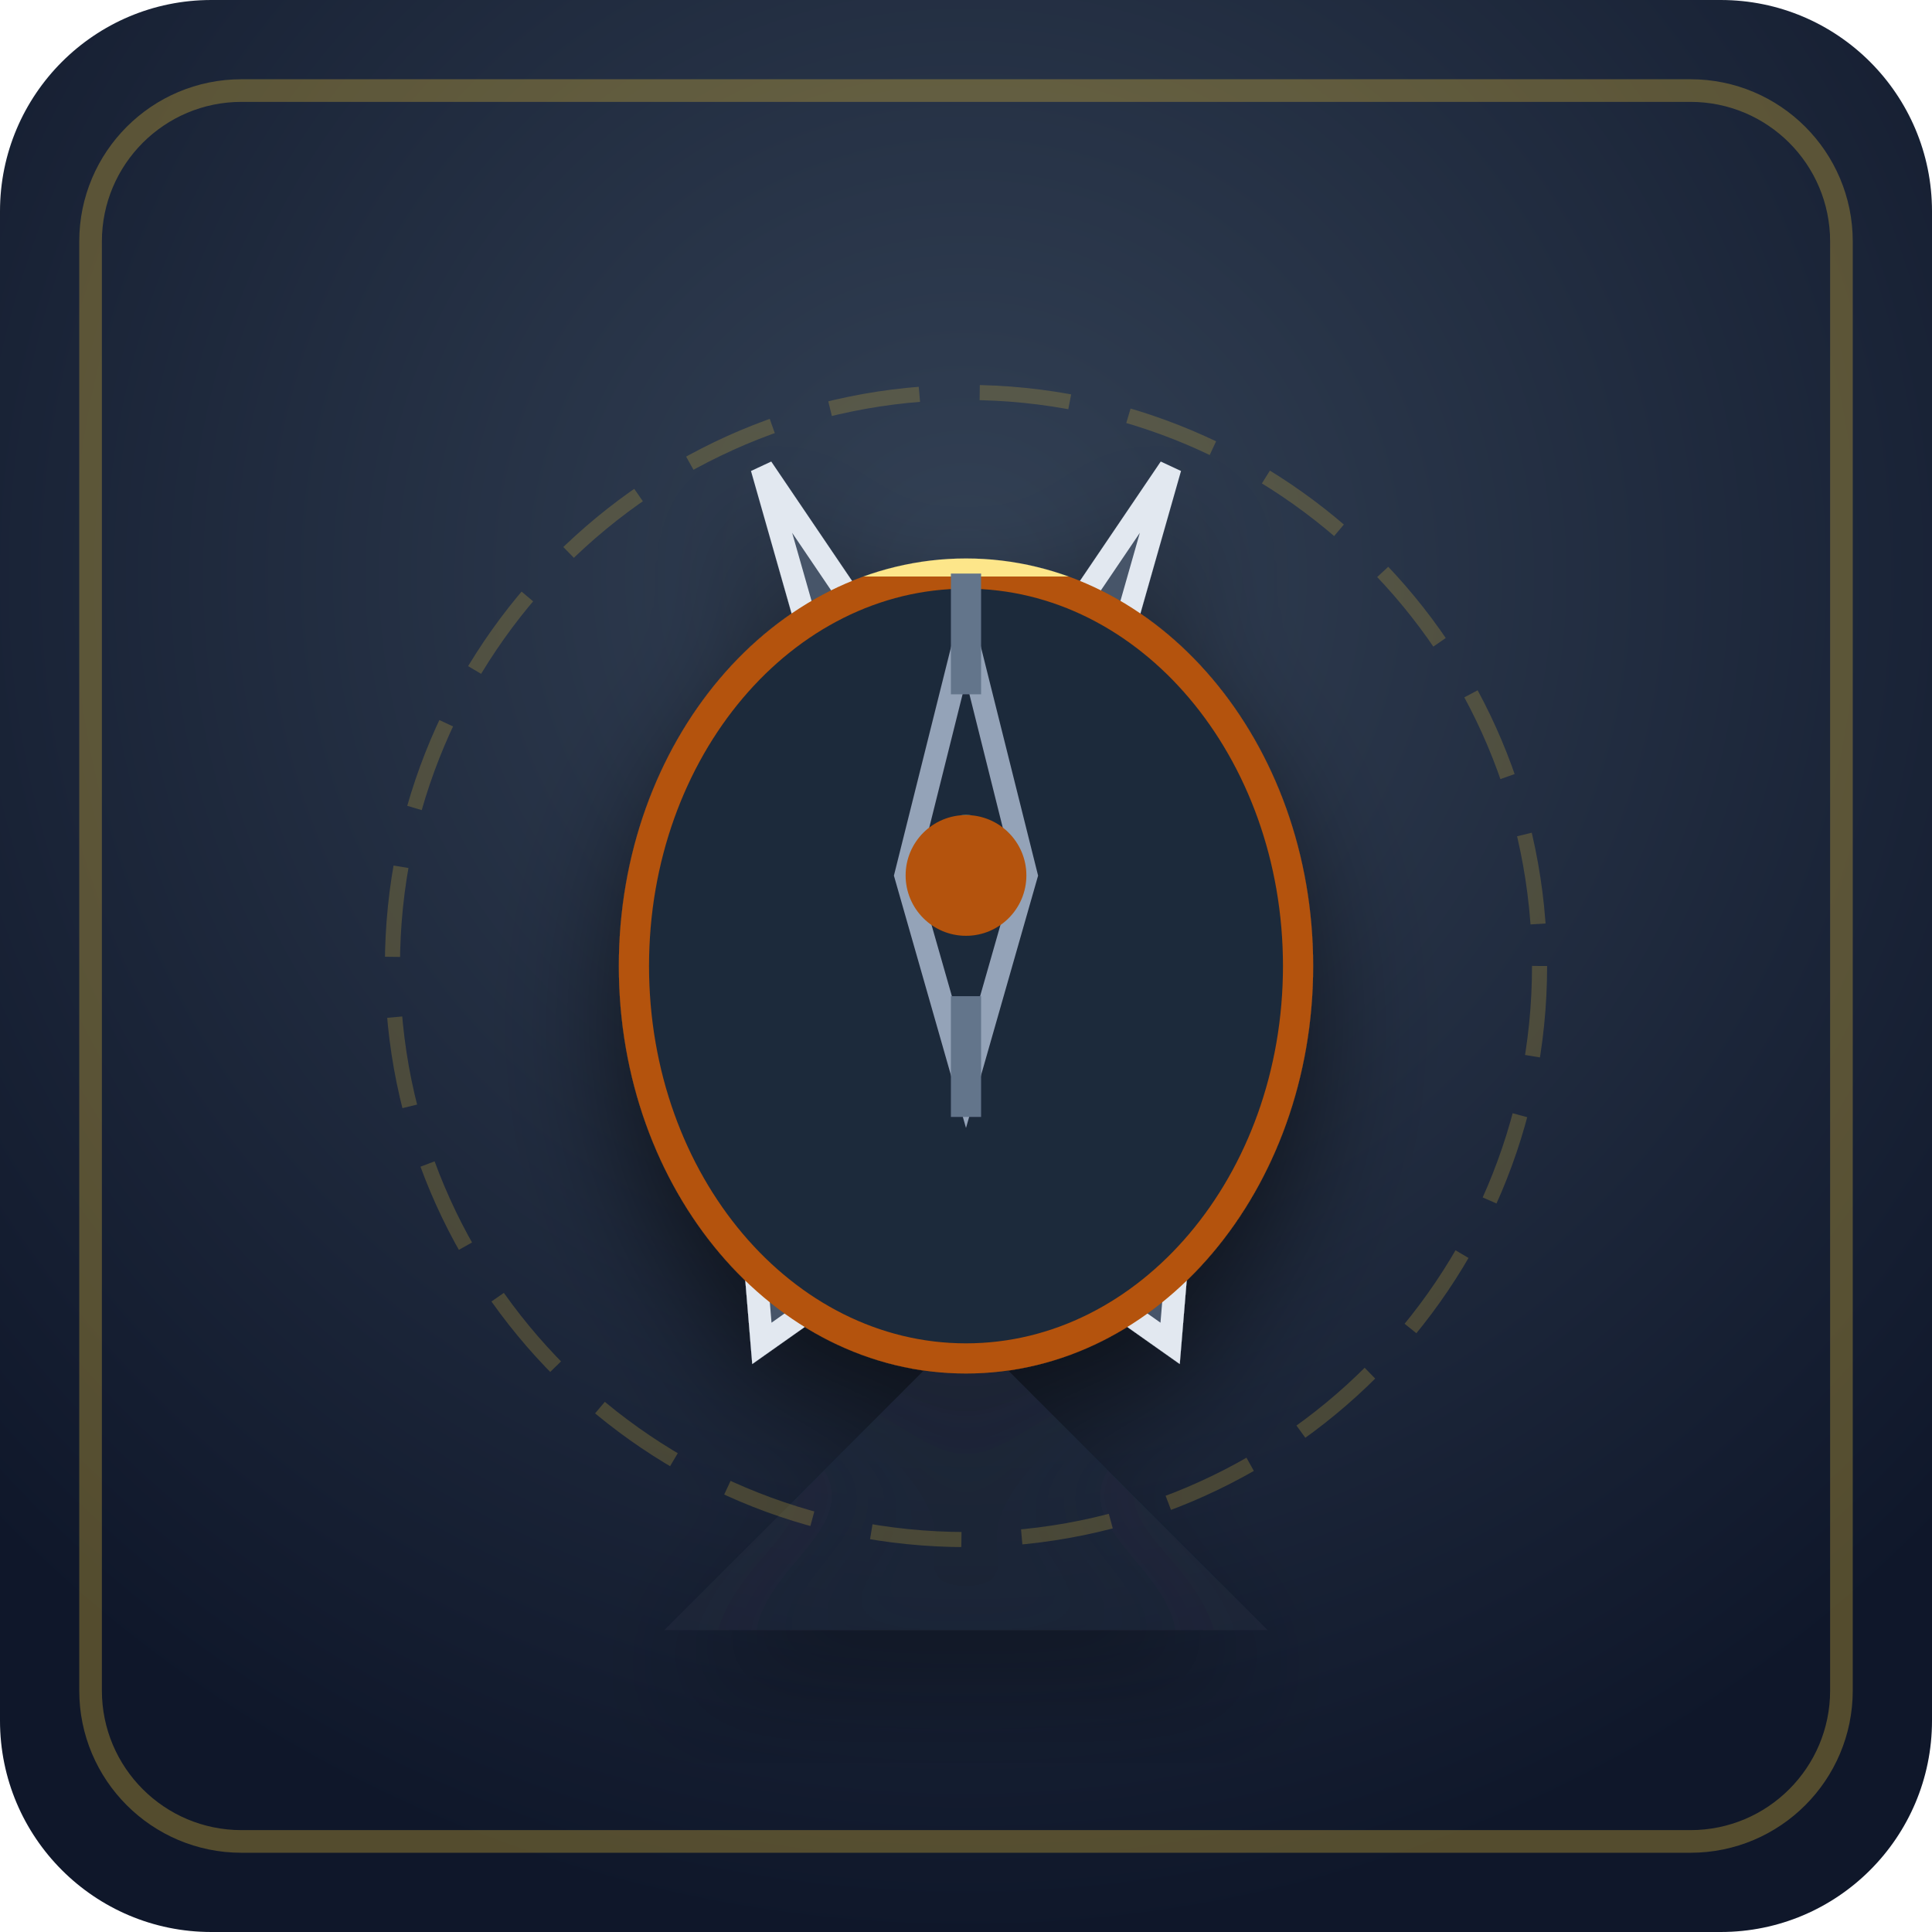
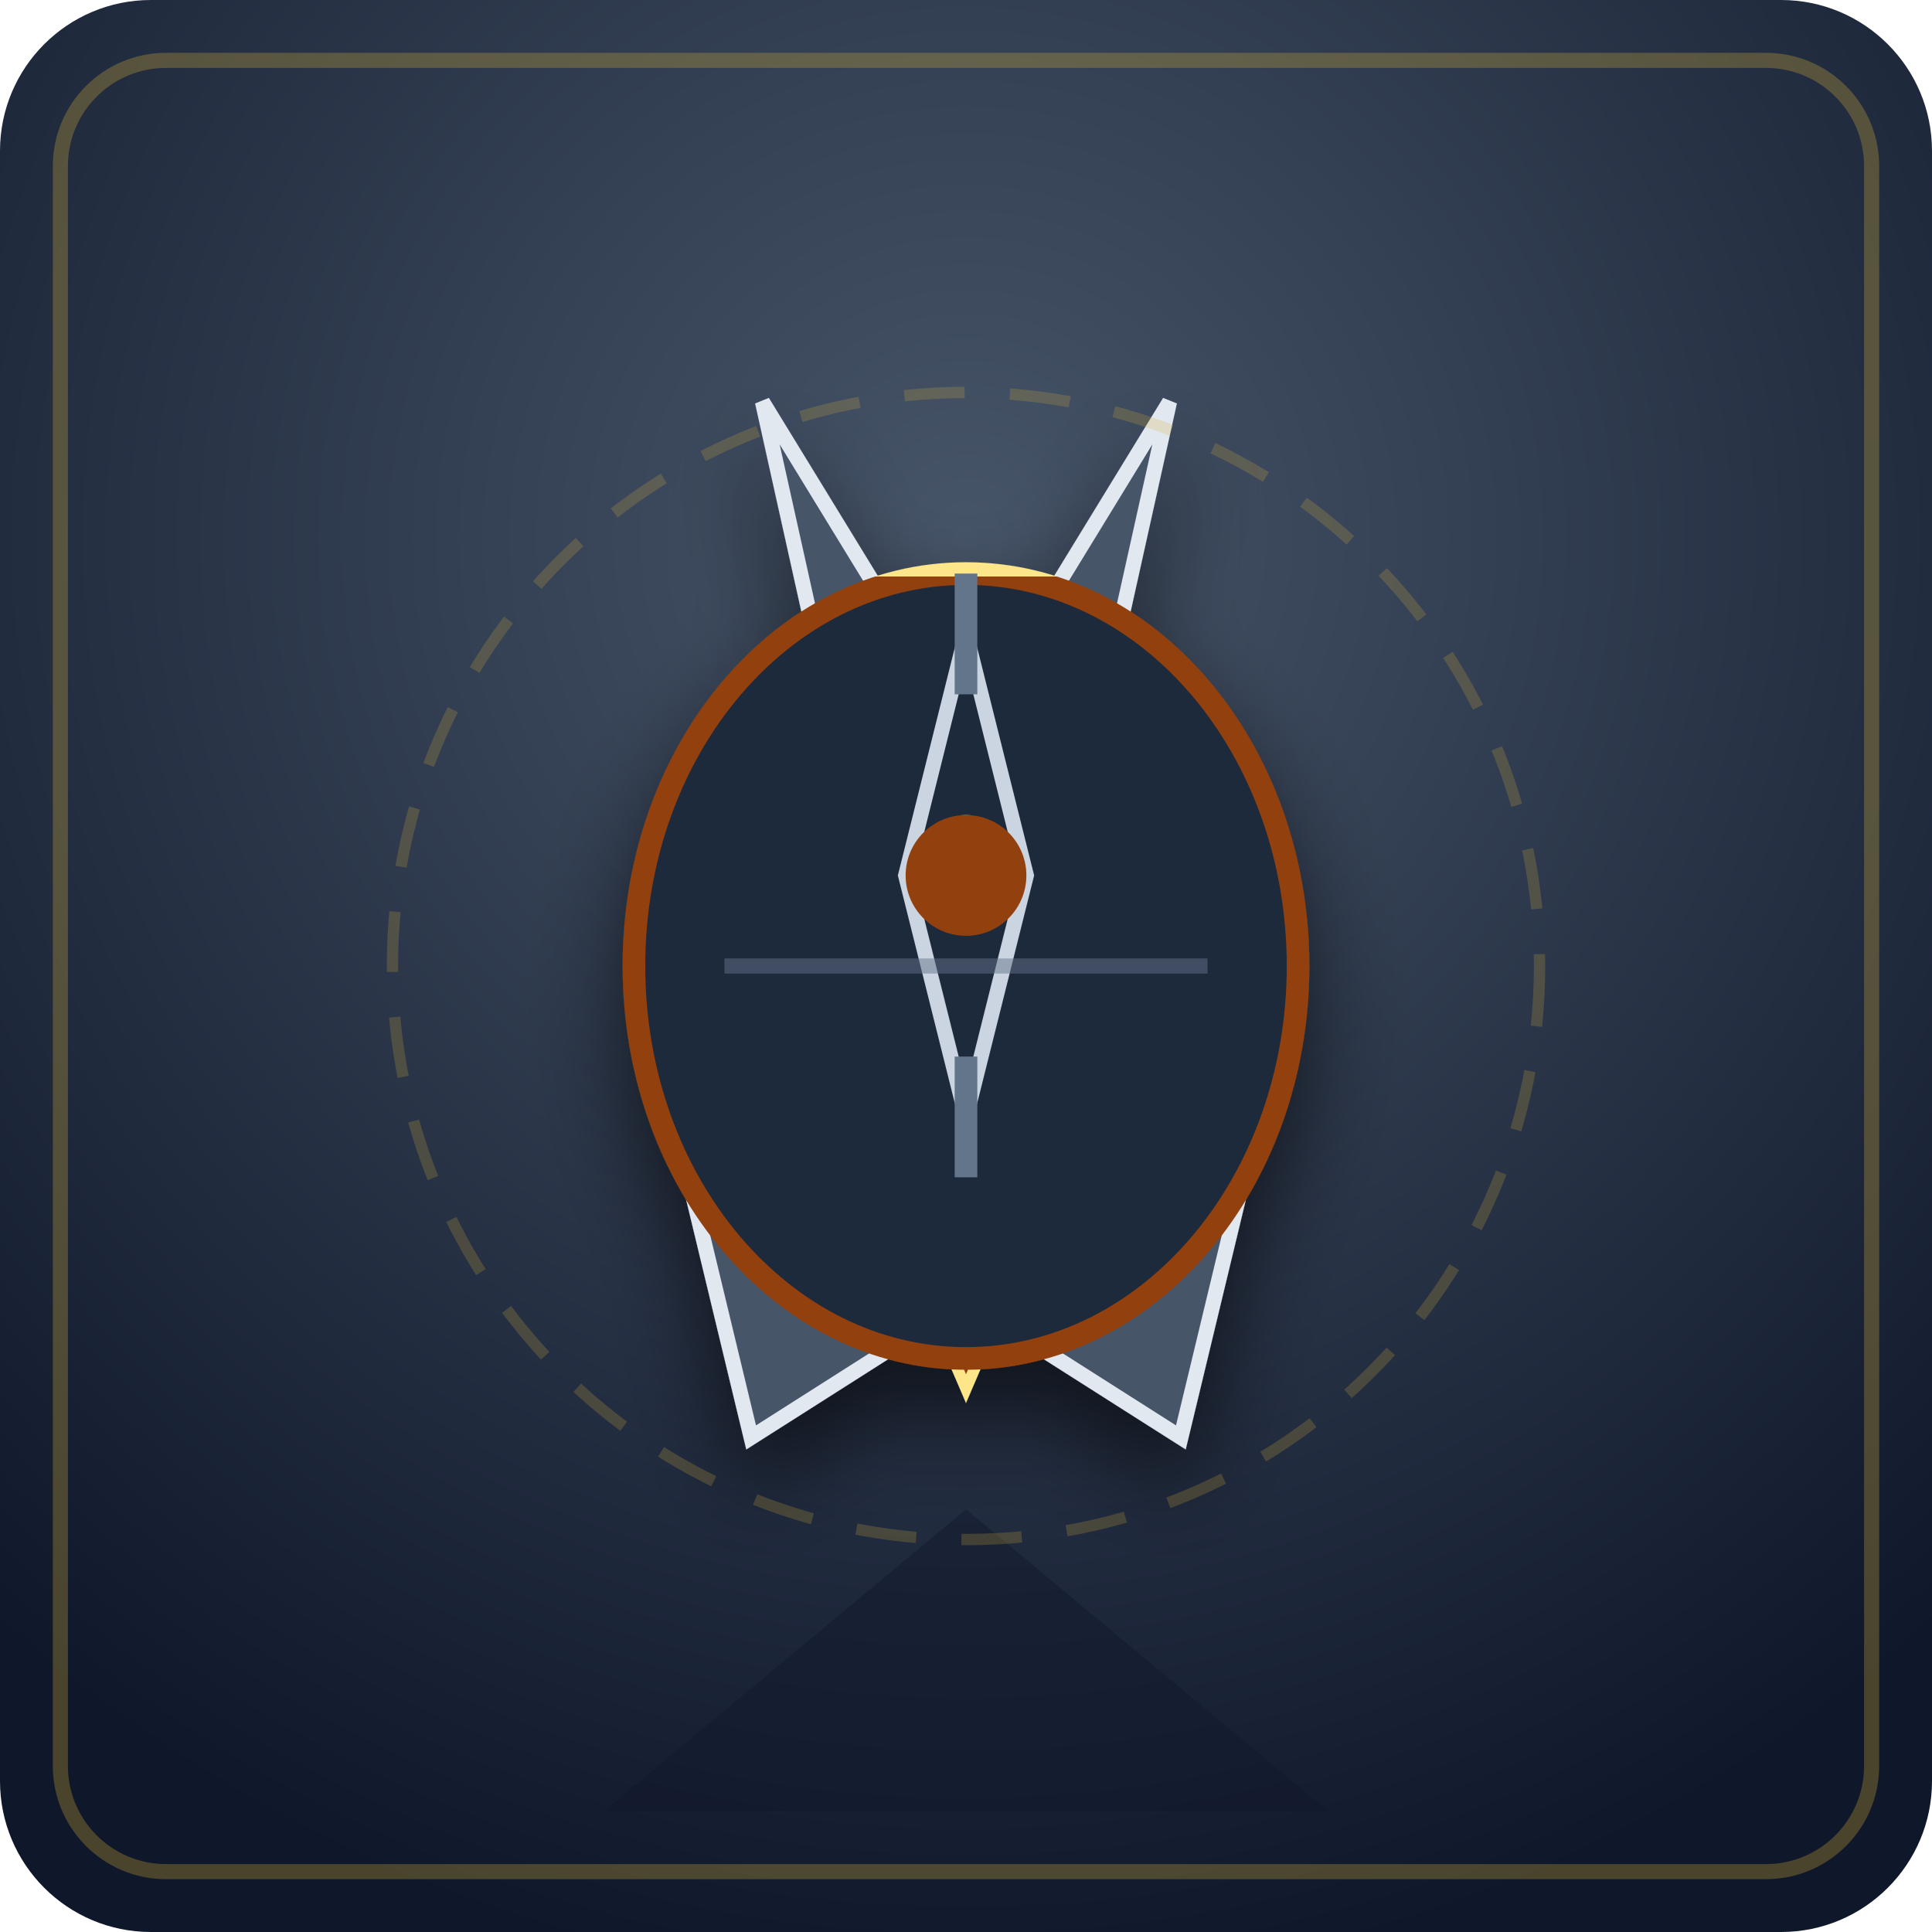
- <svg xmlns="http://www.w3.org/2000/svg" viewBox="0 0 128 128" role="img" aria-label="Train combat">
+ <svg xmlns="http://www.w3.org/2000/svg" viewBox="0 0 256 256" role="img" aria-label="Train combat">
  <defs>
-     <radialGradient id="tBg" cx="50%" cy="30%" r="70%">
-       <stop offset="0%" stop-color="#334155" />
+     <radialGradient id="tBg" cx="50%" cy="28%" r="75%">
+       <stop offset="0%" stop-color="#475569" />
      <stop offset="100%" stop-color="#0f172a" />
    </radialGradient>
    <linearGradient id="tBlade" x1="0" y1="0" x2="1" y2="1">
-       <stop stop-color="#f1f5f9" />
+       <stop stop-color="#f8fafc" />
      <stop stop-color="#475569" />
    </linearGradient>
    <linearGradient id="tShield" x1="0" y1="0" x2="0" y2="1">
-       <stop stop-color="#64748b" />
+       <stop stop-color="#94a3b8" />
      <stop stop-color="#1e293b" />
    </linearGradient>
    <linearGradient id="tGold" x1="0" y1="0" x2="0" y2="1">
      <stop stop-color="#fde68a" />
-       <stop stop-color="#b45309" />
+       <stop stop-color="#92400e" />
    </linearGradient>
    <filter id="tSh">
-       <feDropShadow dx="0" dy="4" stdDeviation="4" flood-opacity="0.55" />
+       <feDropShadow dx="0" dy="6" stdDeviation="6" flood-opacity="0.6" />
    </filter>
  </defs>
-   <rect width="128" height="128" rx="14" fill="url(#tBg)" />
-   <rect x="6" y="6" width="116" height="116" rx="10" fill="none" stroke="#d4af37" stroke-width="1.5" opacity="0.35" />
+   <rect width="256" height="256" rx="20" fill="url(#tBg)" />
+   <rect x="8" y="8" width="240" height="240" rx="14" fill="none" stroke="#d4af37" stroke-width="2" opacity="0.3" />
+   <path d="M128 200 L80 240 H176 Z" fill="#0f172a" opacity="0.45" />
  <g filter="url(#tSh)">
-     <path d="M64 88 L44 108 L84 108 Z" fill="#1e293b" opacity="0.5" />
-     <path d="M64 28 L72 78 L64 92 L56 78 Z" fill="url(#tBlade)" stroke="#e2e8f0" stroke-width="1.5" transform="rotate(-25 64 60)" />
-     <path d="M64 28 L72 78 L64 92 L56 78 Z" fill="url(#tBlade)" stroke="#e2e8f0" stroke-width="1.5" transform="rotate(25 64 60)" />
-     <path d="M58 70 L64 88 L70 70 Z" fill="url(#tGold)" stroke="#fde68a" />
-     <ellipse cx="64" cy="64" rx="22" ry="26" fill="url(#tShield)" stroke="url(#tGold)" stroke-width="2" />
-     <path d="M64 42 L68 58 L64 72 L60 58 Z" fill="none" stroke="#94a3b8" stroke-width="1.5" />
-     <circle cx="64" cy="58" r="4" fill="url(#tGold)" />
-     <path d="M64 38 L64 46 M64 66 L64 74" stroke="#64748b" stroke-width="2" />
+     <path d="M128 48 L148 168 L128 196 L108 168 Z" fill="url(#tBlade)" stroke="#e2e8f0" stroke-width="2" transform="rotate(-22 128 120)" />
+     <path d="M128 48 L148 168 L128 196 L108 168 Z" fill="url(#tBlade)" stroke="#e2e8f0" stroke-width="2" transform="rotate(22 128 120)" />
+     <path d="M116 156 L128 184 L140 156 Z" fill="url(#tGold)" stroke="#fde68a" stroke-width="1.5" />
+     <ellipse cx="128" cy="128" rx="44" ry="52" fill="url(#tShield)" stroke="url(#tGold)" stroke-width="3" />
+     <path d="M128 84 L136 116 L128 148 L120 116 Z" fill="none" stroke="#cbd5e1" stroke-width="2" />
+     <circle cx="128" cy="116" r="8" fill="url(#tGold)" />
+     <path d="M128 76 V92 M128 140 V156" stroke="#64748b" stroke-width="3" />
+     <path d="M96 128 H160" stroke="#64748b" stroke-width="2" opacity="0.5" />
  </g>
-   <circle cx="64" cy="64" r="38" fill="none" stroke="#d4af37" stroke-width="1" stroke-dasharray="6 4" opacity="0.25" />
+   <circle cx="128" cy="128" r="76" fill="none" stroke="#d4af37" stroke-width="1.5" stroke-dasharray="8 6" opacity="0.22" />
</svg>
